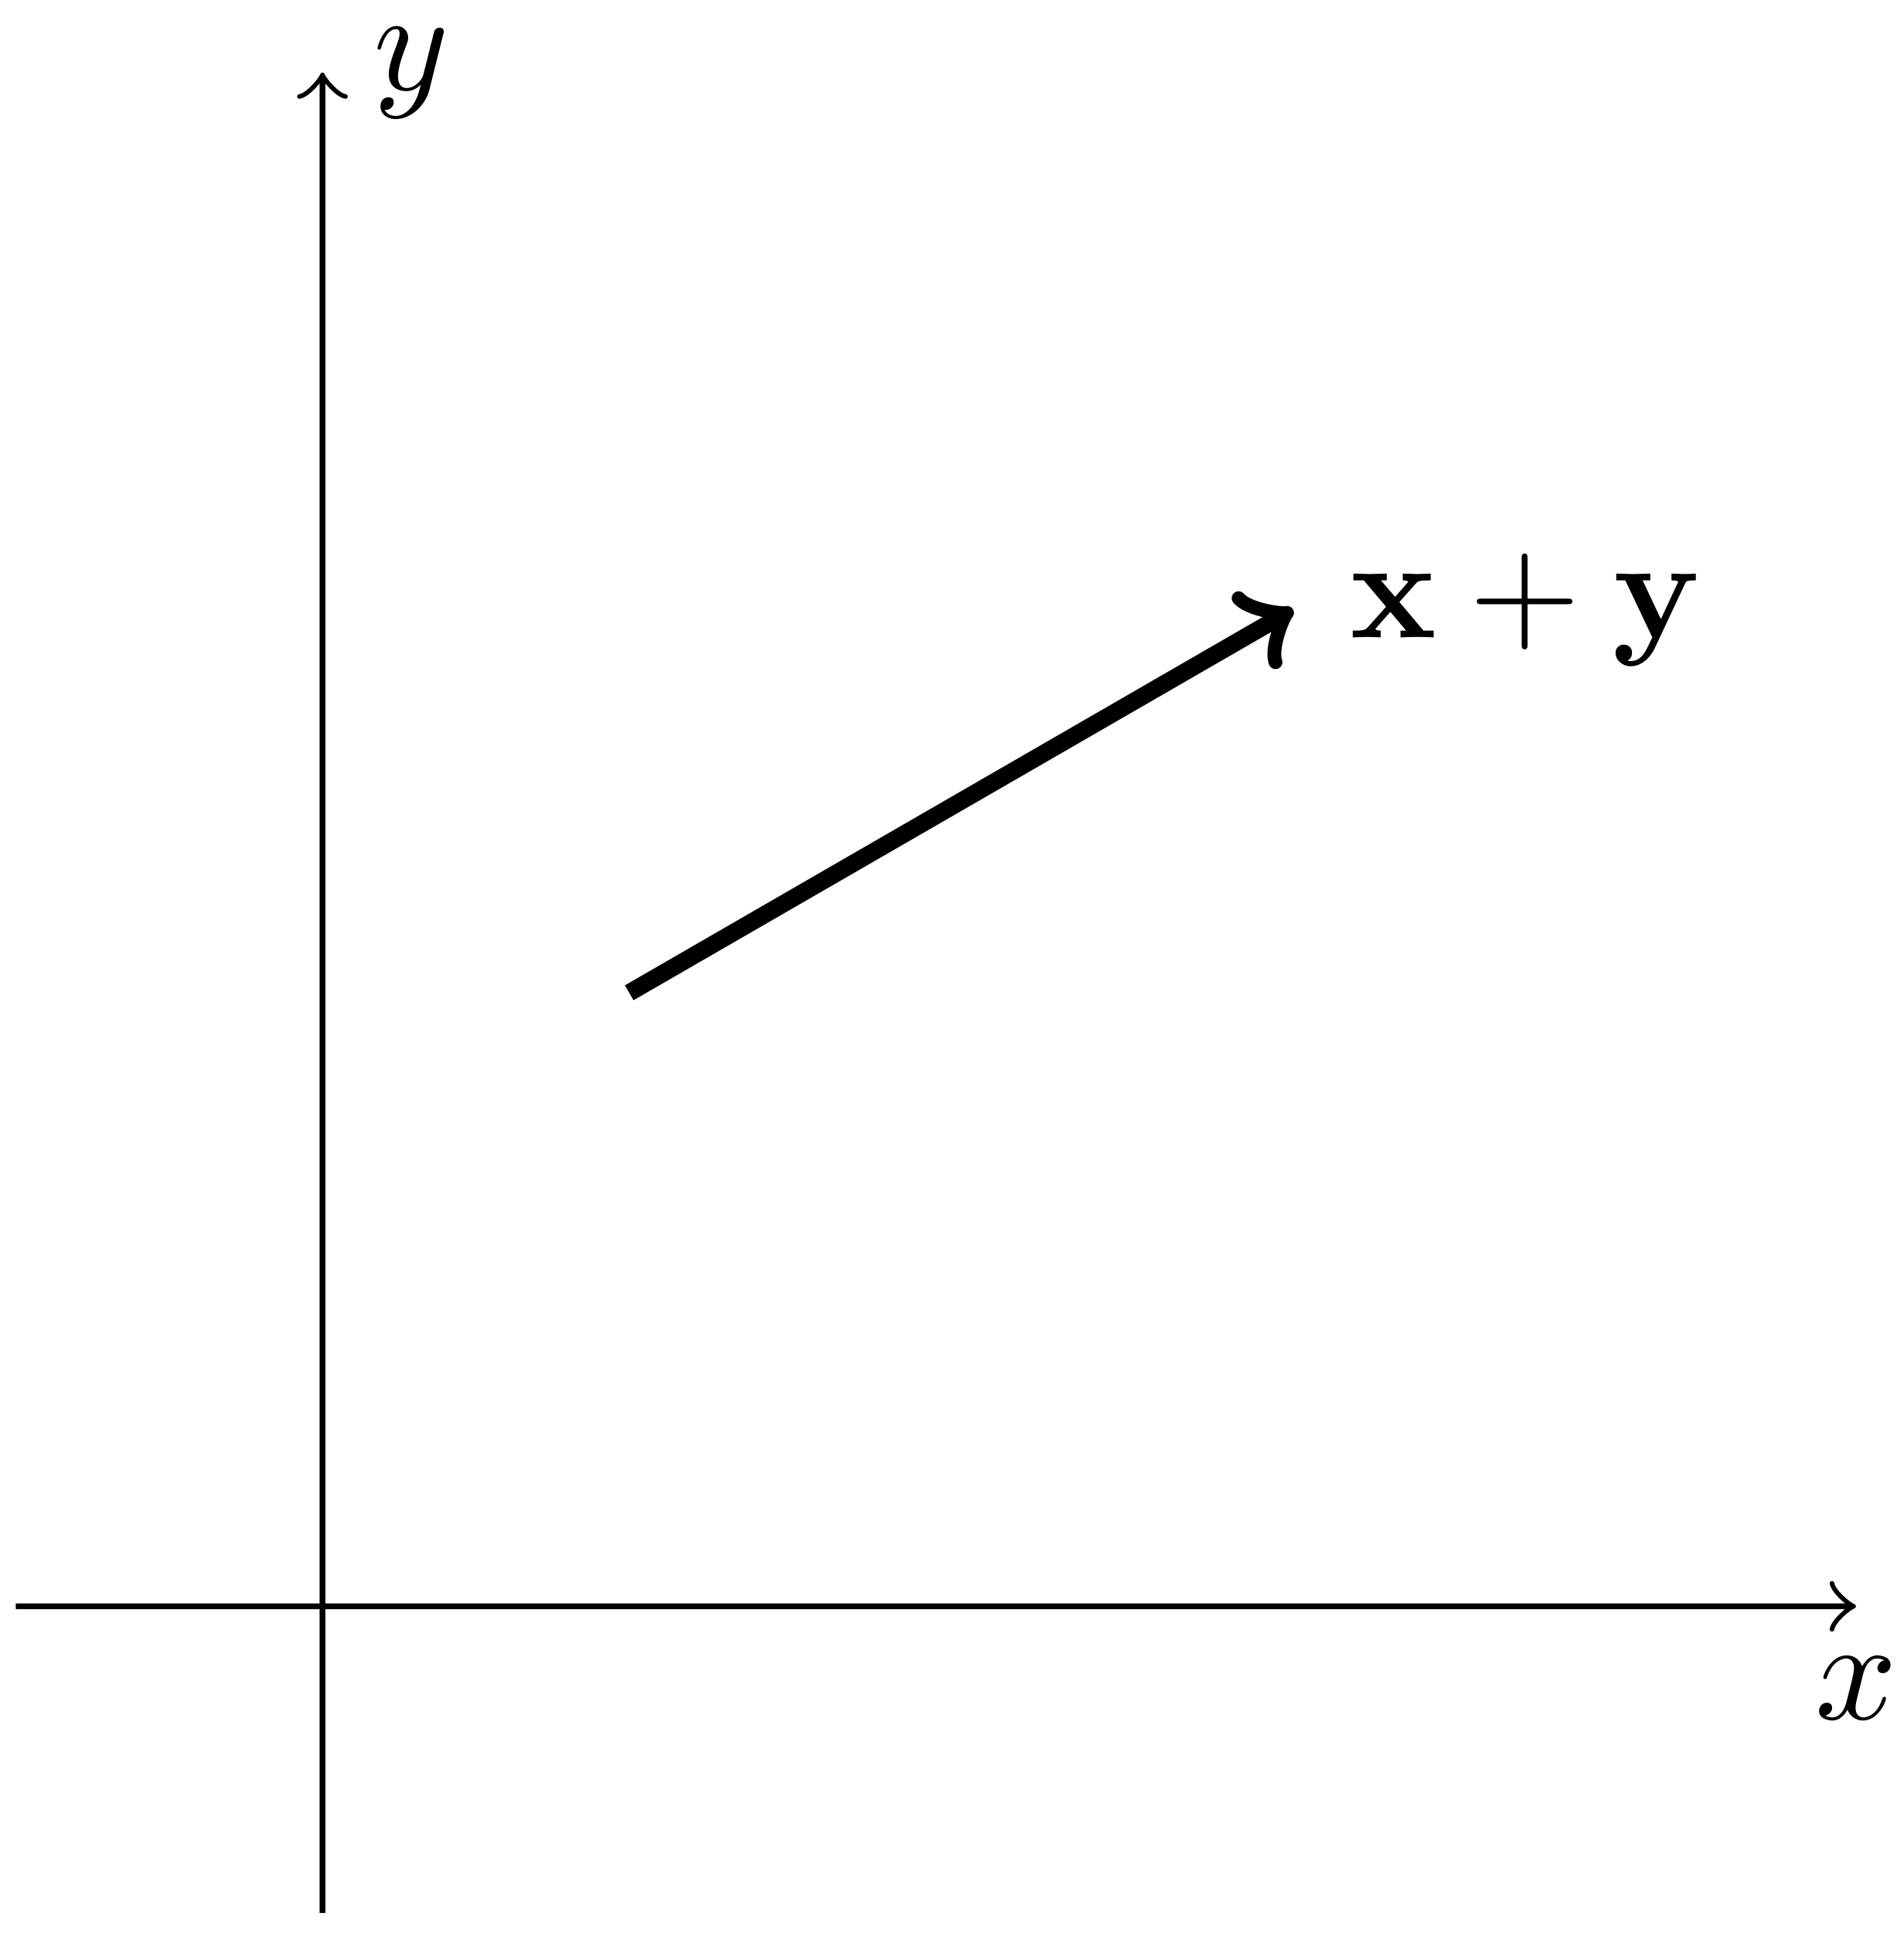
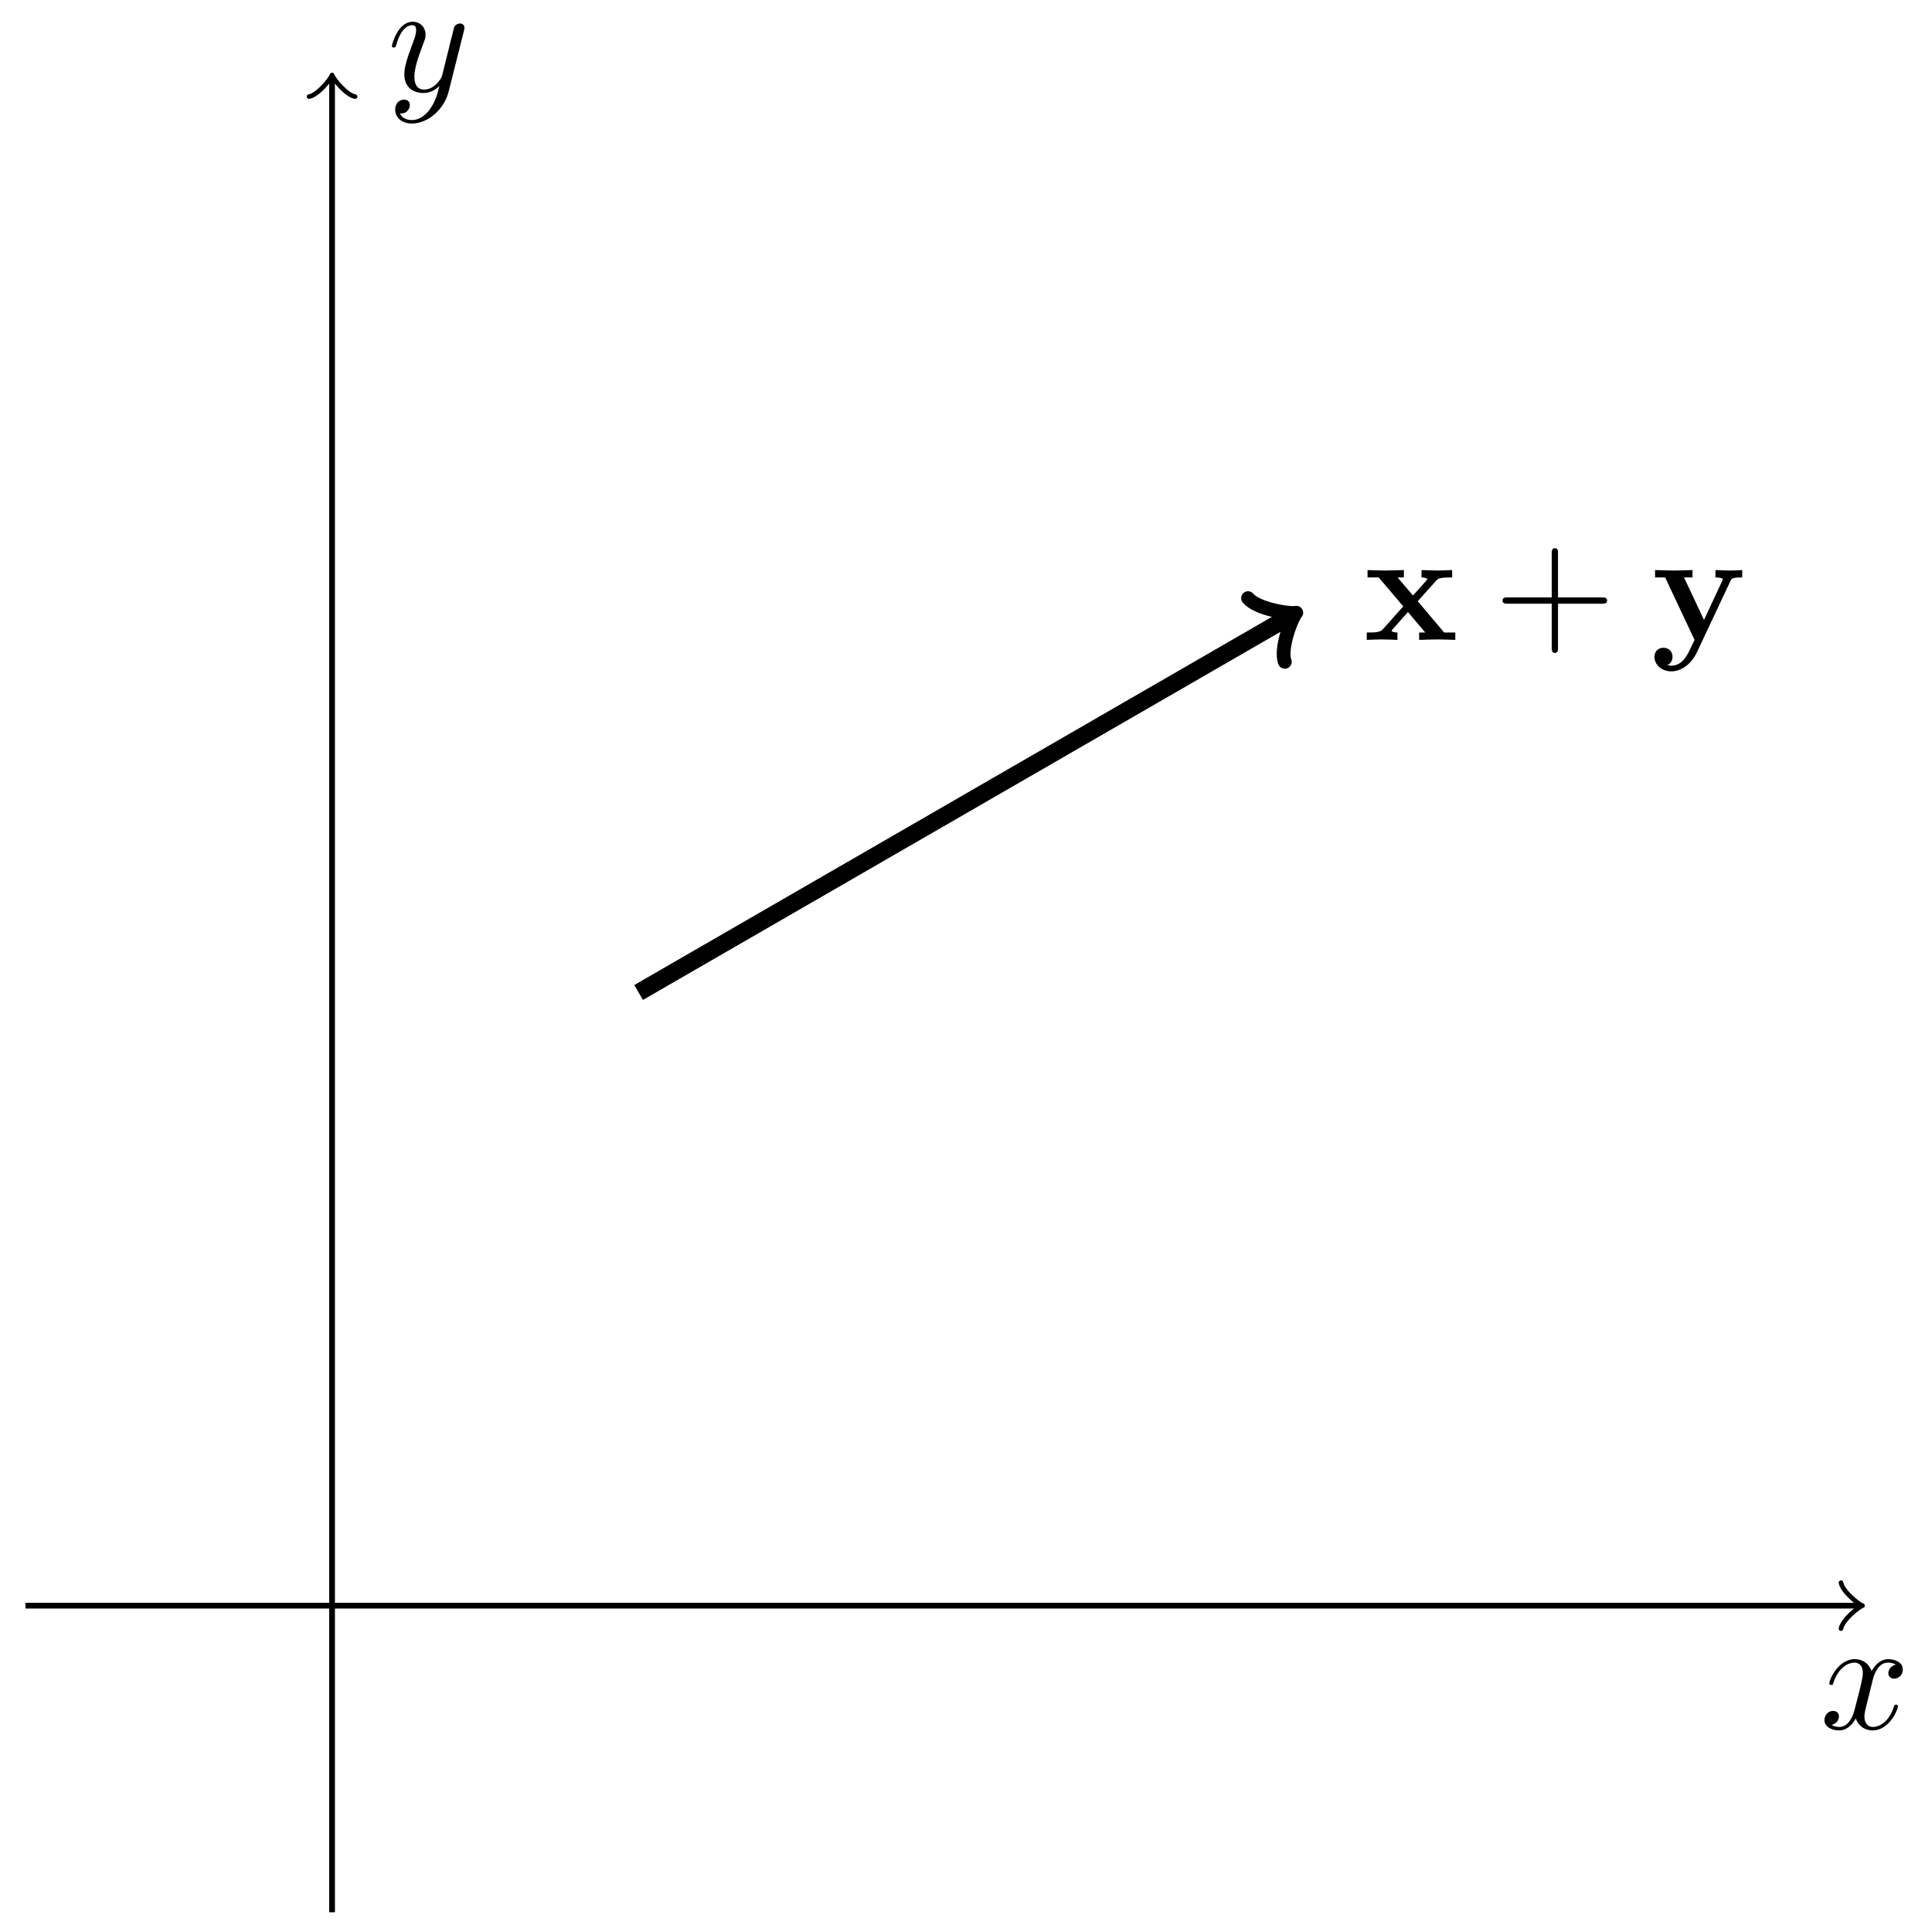
- <svg xmlns="http://www.w3.org/2000/svg" xmlns:xlink="http://www.w3.org/1999/xlink" width="132pt" height="134pt" viewBox="0 0 132 134" version="1.1">
+ <svg xmlns="http://www.w3.org/2000/svg" xmlns:xlink="http://www.w3.org/1999/xlink" version="1.1" width="133" height="134" viewBox="0 0 133 134">
  <defs>
-     <g>
-       <symbol overflow="visible" id="glyph0-0">
-         <path style="stroke:none;" d="" />
-       </symbol>
-       <symbol overflow="visible" id="glyph0-1">
-         <path style="stroke:none;" d="M 3.328 -3.016 C 3.391 -3.266 3.625 -4.188 4.312 -4.188 C 4.359 -4.188 4.609 -4.188 4.812 -4.062 C 4.531 -4 4.344 -3.766 4.344 -3.516 C 4.344 -3.359 4.453 -3.172 4.719 -3.172 C 4.938 -3.172 5.25 -3.344 5.25 -3.75 C 5.25 -4.266 4.672 -4.406 4.328 -4.406 C 3.75 -4.406 3.406 -3.875 3.281 -3.656 C 3.031 -4.312 2.5 -4.406 2.203 -4.406 C 1.172 -4.406 0.594 -3.125 0.594 -2.875 C 0.594 -2.766 0.703 -2.766 0.719 -2.766 C 0.797 -2.766 0.828 -2.797 0.844 -2.875 C 1.188 -3.938 1.844 -4.188 2.188 -4.188 C 2.375 -4.188 2.719 -4.094 2.719 -3.516 C 2.719 -3.203 2.547 -2.547 2.188 -1.141 C 2.031 -0.531 1.672 -0.109 1.234 -0.109 C 1.172 -0.109 0.953 -0.109 0.734 -0.234 C 0.984 -0.297 1.203 -0.5 1.203 -0.781 C 1.203 -1.047 0.984 -1.125 0.844 -1.125 C 0.531 -1.125 0.297 -0.875 0.297 -0.547 C 0.297 -0.094 0.781 0.109 1.219 0.109 C 1.891 0.109 2.25 -0.594 2.266 -0.641 C 2.391 -0.281 2.75 0.109 3.344 0.109 C 4.375 0.109 4.938 -1.172 4.938 -1.422 C 4.938 -1.531 4.859 -1.531 4.828 -1.531 C 4.734 -1.531 4.719 -1.484 4.688 -1.422 C 4.359 -0.344 3.688 -0.109 3.375 -0.109 C 2.984 -0.109 2.828 -0.422 2.828 -0.766 C 2.828 -0.984 2.875 -1.203 2.984 -1.641 Z M 3.328 -3.016 " />
-       </symbol>
-       <symbol overflow="visible" id="glyph0-2">
-         <path style="stroke:none;" d="M 4.844 -3.797 C 4.891 -3.938 4.891 -3.953 4.891 -4.031 C 4.891 -4.203 4.75 -4.297 4.594 -4.297 C 4.5 -4.297 4.344 -4.234 4.25 -4.094 C 4.234 -4.031 4.141 -3.734 4.109 -3.547 C 4.031 -3.297 3.969 -3.016 3.906 -2.75 L 3.453 -0.953 C 3.422 -0.812 2.984 -0.109 2.328 -0.109 C 1.828 -0.109 1.719 -0.547 1.719 -0.922 C 1.719 -1.375 1.891 -2 2.219 -2.875 C 2.375 -3.281 2.422 -3.391 2.422 -3.594 C 2.422 -4.031 2.109 -4.406 1.609 -4.406 C 0.656 -4.406 0.297 -2.953 0.297 -2.875 C 0.297 -2.766 0.391 -2.766 0.406 -2.766 C 0.516 -2.766 0.516 -2.797 0.562 -2.953 C 0.844 -3.891 1.234 -4.188 1.578 -4.188 C 1.656 -4.188 1.828 -4.188 1.828 -3.875 C 1.828 -3.625 1.719 -3.359 1.656 -3.172 C 1.25 -2.109 1.078 -1.547 1.078 -1.078 C 1.078 -0.188 1.703 0.109 2.297 0.109 C 2.688 0.109 3.016 -0.062 3.297 -0.344 C 3.172 0.172 3.047 0.672 2.656 1.203 C 2.391 1.531 2.016 1.828 1.562 1.828 C 1.422 1.828 0.969 1.797 0.797 1.406 C 0.953 1.406 1.094 1.406 1.219 1.281 C 1.328 1.203 1.422 1.062 1.422 0.875 C 1.422 0.562 1.156 0.531 1.062 0.531 C 0.828 0.531 0.5 0.688 0.5 1.172 C 0.5 1.672 0.938 2.047 1.562 2.047 C 2.578 2.047 3.609 1.141 3.891 0.016 Z M 4.844 -3.797 " />
-       </symbol>
-       <symbol overflow="visible" id="glyph1-0">
-         <path style="stroke:none;" d="" />
-       </symbol>
-       <symbol overflow="visible" id="glyph1-1">
-         <path style="stroke:none;" d="M 3.453 -2.453 L 4.609 -3.75 C 4.75 -3.891 4.812 -3.953 5.625 -3.953 L 5.625 -4.422 C 5.281 -4.406 4.766 -4.391 4.719 -4.391 C 4.469 -4.391 3.969 -4.422 3.688 -4.422 L 3.688 -3.953 C 3.828 -3.953 3.953 -3.938 4.062 -3.875 C 4.031 -3.812 4.031 -3.781 3.984 -3.75 L 3.156 -2.812 L 2.172 -3.953 L 2.578 -3.953 L 2.578 -4.422 C 2.312 -4.422 1.688 -4.391 1.359 -4.391 C 1.047 -4.391 0.594 -4.422 0.266 -4.422 L 0.266 -3.953 L 0.984 -3.953 L 2.531 -2.125 L 1.219 -0.656 C 1.062 -0.469 0.703 -0.469 0.219 -0.469 L 0.219 0 C 0.562 -0.016 1.094 -0.031 1.141 -0.031 C 1.391 -0.031 1.969 -0.016 2.156 0 L 2.156 -0.469 C 1.984 -0.469 1.797 -0.516 1.797 -0.578 C 1.797 -0.594 1.797 -0.594 1.859 -0.672 L 2.828 -1.766 L 3.922 -0.469 L 3.531 -0.469 L 3.531 0 C 3.797 -0.016 4.406 -0.031 4.734 -0.031 C 5.047 -0.031 5.5 -0.016 5.828 0 L 5.828 -0.469 L 5.125 -0.469 Z M 3.453 -2.453 " />
-       </symbol>
-       <symbol overflow="visible" id="glyph1-2">
-         <path style="stroke:none;" d="M 5.047 -3.75 C 5.109 -3.891 5.141 -3.953 5.781 -3.953 L 5.781 -4.422 C 5.547 -4.406 5.25 -4.391 5 -4.391 C 4.75 -4.391 4.297 -4.422 4.094 -4.422 L 4.094 -3.953 C 4.109 -3.953 4.562 -3.953 4.562 -3.844 C 4.562 -3.828 4.516 -3.734 4.5 -3.719 L 3.359 -1.266 L 2.094 -3.953 L 2.625 -3.953 L 2.625 -4.422 C 2.297 -4.406 1.406 -4.391 1.391 -4.391 C 1.109 -4.391 0.672 -4.422 0.266 -4.422 L 0.266 -3.953 L 0.891 -3.953 L 2.766 0 L 2.531 0.484 C 2.312 0.953 2 1.641 1.281 1.641 C 1.141 1.641 1.125 1.625 1.047 1.594 C 1.141 1.562 1.359 1.422 1.359 1.062 C 1.359 0.734 1.125 0.5 0.781 0.5 C 0.516 0.5 0.219 0.688 0.219 1.078 C 0.219 1.578 0.688 2 1.281 2 C 2.047 2 2.625 1.375 2.906 0.812 Z M 5.047 -3.75 " />
-       </symbol>
-       <symbol overflow="visible" id="glyph2-0">
-         <path style="stroke:none;" d="" />
-       </symbol>
-       <symbol overflow="visible" id="glyph2-1">
-         <path style="stroke:none;" d="M 4.078 -2.297 L 6.859 -2.297 C 7 -2.297 7.188 -2.297 7.188 -2.5 C 7.188 -2.688 7 -2.688 6.859 -2.688 L 4.078 -2.688 L 4.078 -5.484 C 4.078 -5.625 4.078 -5.812 3.875 -5.812 C 3.672 -5.812 3.672 -5.625 3.672 -5.484 L 3.672 -2.688 L 0.891 -2.688 C 0.75 -2.688 0.562 -2.688 0.562 -2.5 C 0.562 -2.297 0.75 -2.297 0.891 -2.297 L 3.672 -2.297 L 3.672 0.5 C 3.672 0.641 3.672 0.828 3.875 0.828 C 4.078 0.828 4.078 0.641 4.078 0.5 Z M 4.078 -2.297 " />
-       </symbol>
-     </g>
+     <path id="font_1_1" d="M.334 .302C.34 .328 .363 .42 .433 .42 .438 .42 .462 .42 .483 .407 .455 .402 .435 .377 .435 .353 .435 .337 .446 .318 .473 .318 .495 .318 .527 .336 .527 .376 .527 .428 .468 .442 .434 .442 .376 .442 .341 .389 .329 .366 .304 .432 .25 .442 .221 .442 .117 .442 .06 .313 .06 .288 .06 .278 .07 .278 .072 .278 .08 .278 .083 .28 .085 .289 .119 .395 .185 .42 .219 .42 .238 .42 .273 .411 .273 .353 .273 .322 .256 .255 .219 .115 .203 .053 .168 .011 .124 .011 .118 .011 .095 .011 .074 .024 .099 .029 .121 .05 .121 .078 .121 .105 .099 .113 .084 .113 .054 .113 .029 .087 .029 .055 .029 .009 .079-.011 .123-.011 .189-.011 .225 .059 .228 .065 .24 .028 .276-.011 .336-.011 .439-.011 .496 .118 .496 .143 .496 .153 .487 .153 .484 .153 .475 .153 .473 .149 .471 .142 .438 .035 .37 .011 .338 .011 .299 .011 .283 .043 .283 .077 .283 .099 .289 .121 .3 .165L.334 .302Z" />
+     <path id="font_1_2" d="M.486 .381C.49 .395 .49 .397 .49 .404 .49 .422 .476 .431 .461 .431 .451 .431 .435 .425 .426 .41 .424 .405 .416 .374 .412 .356 .405 .33 .398 .303 .392 .276L.347 .096C.343 .081 .3 .011 .234 .011 .183 .011 .172 .055 .172 .092 .172 .138 .189 .2 .223 .288 .239 .329 .243 .34 .243 .36 .243 .405 .211 .442 .161 .442 .066 .442 .029 .297 .029 .288 .029 .278 .039 .278 .041 .278 .051 .278 .052 .28 .057 .296 .084 .39 .124 .42 .158 .42 .166 .42 .183 .42 .183 .388 .183 .363 .173 .337 .166 .318 .126 .212 .108 .155 .108 .108 .108 .019 .171-.011 .23-.011 .269-.011 .303 .006 .331 .034 .318-.018 .306-.067 .266-.12 .24-.154 .202-.183 .156-.183 .142-.183 .097-.18 .08-.141 .096-.141 .109-.141 .123-.129 .133-.12 .143-.107 .143-.088 .143-.057 .116-.053 .106-.053 .083-.053 .05-.069 .05-.118 .05-.168 .094-.205 .156-.205 .259-.205 .362-.114 .39-.001L.486 .381Z" />
+     <path id="font_2_1" d="M.346 .246 .463 .376C.476 .39 .482 .397 .565 .397V.444C.53 .442 .478 .441 .473 .441 .448 .441 .398 .443 .37 .444V.397C.384 .397 .396 .395 .408 .388 .404 .382 .404 .38 .4 .376L.316 .282 .218 .397H.258V.444C.232 .443 .169 .441 .137 .441 .105 .441 .06 .443 .027 .444V.397H.098L.254 .213 .123 .066C.106 .047 .07 .047 .022 .047V0C.057 .002 .109 .003 .114 .003 .139 .003 .197 .001 .217 0V.047C.199 .047 .18 .052 .18 .058 .18 .059 .18 .06 .187 .068L.284 .177 .394 .047H.355V0C.381 .001 .442 .003 .475 .003 .507 .003 .552 .001 .585 0V.047H.514L.346 .246Z" />
+     <path id="font_3_1" d="M.409 .23H.688C.702 .23 .721 .23 .721 .25 .721 .27 .702 .27 .688 .27H.409V.55C.409 .564 .409 .583 .389 .583 .369 .583 .369 .564 .369 .55V.27H.089C.075 .27 .056 .27 .056 .25 .056 .23 .075 .23 .089 .23H.369V-.05C.369-.064 .369-.083 .389-.083 .409-.083 .409-.064 .409-.05V.23Z" />
+     <path id="font_2_2" d="M.506 .376C.513 .39 .516 .397 .58 .397V.444C.556 .442 .526 .441 .501 .441 .476 .441 .431 .443 .41 .444V.397C.412 .397 .457 .397 .457 .385 .457 .384 .453 .374 .452 .373L.337 .127 .21 .397H.264V.444C.231 .442 .141 .441 .14 .441 .112 .441 .067 .443 .026 .444V.397H.09L.277-0 .254-.048C.232-.096 .2-.164 .129-.164 .115-.164 .113-.163 .105-.16 .114-.156 .137-.142 .137-.107 .137-.074 .113-.05 .079-.05 .051-.05 .022-.069 .022-.108 .022-.159 .069-.2 .129-.2 .206-.2 .264-.138 .291-.081L.506 .376Z" />
  </defs>
-   <g id="surface1">
-     <path style="fill:none;stroke-width:0.399;stroke-linecap:butt;stroke-linejoin:miter;stroke:rgb(0%,0%,0%);stroke-opacity:1;stroke-miterlimit:10;" d="M -21.264 -0.001 L 105.857 -0.001 " transform="matrix(1.00006,0,0,-1.00005,22.35926,111.3509)" />
-     <path style="fill:none;stroke-width:0.319;stroke-linecap:round;stroke-linejoin:round;stroke:rgb(0%,0%,0%);stroke-opacity:1;stroke-miterlimit:10;" d="M -1.197 1.593 C -1.096 0.995 0.002 0.101 0.299 -0.001 C 0.002 -0.098 -1.096 -0.997 -1.197 -1.594 " transform="matrix(1.00006,0,0,-1.00005,128.2208,111.3509)" />
-     <path style="fill:none;stroke-width:0.399;stroke-linecap:butt;stroke-linejoin:miter;stroke:rgb(0%,0%,0%);stroke-opacity:1;stroke-miterlimit:10;" d="M 0 -21.261 L 0 105.853 " transform="matrix(1.00006,0,0,-1.00005,22.35926,111.3509)" />
-     <path style="fill:none;stroke-width:0.319;stroke-linecap:round;stroke-linejoin:round;stroke:rgb(0%,0%,0%);stroke-opacity:1;stroke-miterlimit:10;" d="M -1.197 1.594 C -1.095 0.996 -0.002 0.101 0.299 -0 C -0.002 -0.098 -1.095 -0.996 -1.197 -1.594 " transform="matrix(0,-1.00005,-1.00006,0,22.35926,5.490445)" />
-     <g style="fill:rgb(0%,0%,0%);fill-opacity:1;">
-       <use xlink:href="#glyph0-1" x="125.831" y="119.16" />
-     </g>
-     <g style="fill:rgb(0%,0%,0%);fill-opacity:1;">
-       <use xlink:href="#glyph0-2" x="25.879" y="6.209" />
-     </g>
-     <path style="fill:none;stroke-width:1.196;stroke-linecap:butt;stroke-linejoin:miter;stroke:rgb(0%,0%,0%);stroke-opacity:1;stroke-miterlimit:10;" d="M 21.264 42.525 L 66.461 68.621 " transform="matrix(1.00006,0,0,-1.00005,22.35926,111.3509)" />
-     <path style="fill:none;stroke-width:0.956;stroke-linecap:round;stroke-linejoin:round;stroke:rgb(0%,0%,0%);stroke-opacity:1;stroke-miterlimit:10;" d="M -1.912 2.552 C -1.755 1.594 0 0.157 0.476 -0 C 0.002 -0.159 -1.753 -1.595 -1.914 -2.55 " transform="matrix(0.868822,-0.501645,-0.50165,-0.868813,88.82458,42.72675)" />
-     <g style="fill:rgb(0%,0%,0%);fill-opacity:1;">
-       <use xlink:href="#glyph1-1" x="93.575" y="44.185" />
-     </g>
-     <g style="fill:rgb(0%,0%,0%);fill-opacity:1;">
-       <use xlink:href="#glyph2-1" x="101.836" y="44.185" />
-     </g>
-     <g style="fill:rgb(0%,0%,0%);fill-opacity:1;">
-       <use xlink:href="#glyph1-2" x="111.8" y="44.185" />
-     </g>
-   </g>
+   <path transform="matrix(1.00003,0,0,-1.00008,23.0318,111.3656)" stroke-width=".399" stroke-linecap="butt" stroke-miterlimit="10" stroke-linejoin="miter" fill="none" stroke="#000000" d="M-21.263 0H105.855" />
+   <path transform="matrix(1.00003,0,0,-1.00008,128.8902,111.3656)" stroke-width=".319" stroke-linecap="round" stroke-linejoin="round" fill="none" stroke="#000000" d="M-1.196 1.594C-1.096 .996 0 .1 .299 0 0-.1-1.096-.996-1.196-1.594" />
+   <path transform="matrix(1.00003,0,0,-1.00008,23.0318,111.3656)" stroke-width=".399" stroke-linecap="butt" stroke-miterlimit="10" stroke-linejoin="miter" fill="none" stroke="#000000" d="M0-21.263V105.855" />
+   <path transform="matrix(0,-1.00008,-1.00003,-0,23.0318,5.501976)" stroke-width=".319" stroke-linecap="round" stroke-linejoin="round" fill="none" stroke="#000000" d="M-1.196 1.594C-1.096 .996 0 .1 .299 0 0-.1-1.096-.996-1.196-1.594" />
+   <use data-text="x" xlink:href="#font_1_1" transform="matrix(10.90943,0,0,-10.90997,126.2309,119.8983)" />
+   <use data-text="y" xlink:href="#font_1_2" transform="matrix(10.90943,0,0,-10.90997,26.86692,6.331223)" />
+   <path transform="matrix(1.00003,0,0,-1.00008,23.0318,111.3656)" stroke-width="1.196" stroke-linecap="butt" stroke-miterlimit="10" stroke-linejoin="miter" fill="none" stroke="#000000" d="M21.263 42.525 66.464 68.622" />
+   <path transform="matrix(.866036,-.50002,-.499995,-.8660793,89.49779,42.73783)" stroke-width=".956" stroke-linecap="round" stroke-linejoin="round" fill="none" stroke="#000000" d="M-1.913 2.55C-1.753 1.594 0 .159 .478 0 0-.159-1.753-1.594-1.913-2.55" />
+   <use data-text="x" xlink:href="#font_2_1" transform="matrix(10.90943,0,0,-10.90997,94.55995,44.38127)" />
+   <use data-text="+" xlink:href="#font_3_1" transform="matrix(10.90943,0,0,-10.90997,103.6052,44.38127)" />
+   <use data-text="y" xlink:href="#font_2_2" transform="matrix(10.90943,0,0,-10.90997,114.5146,44.38127)" />
</svg>
